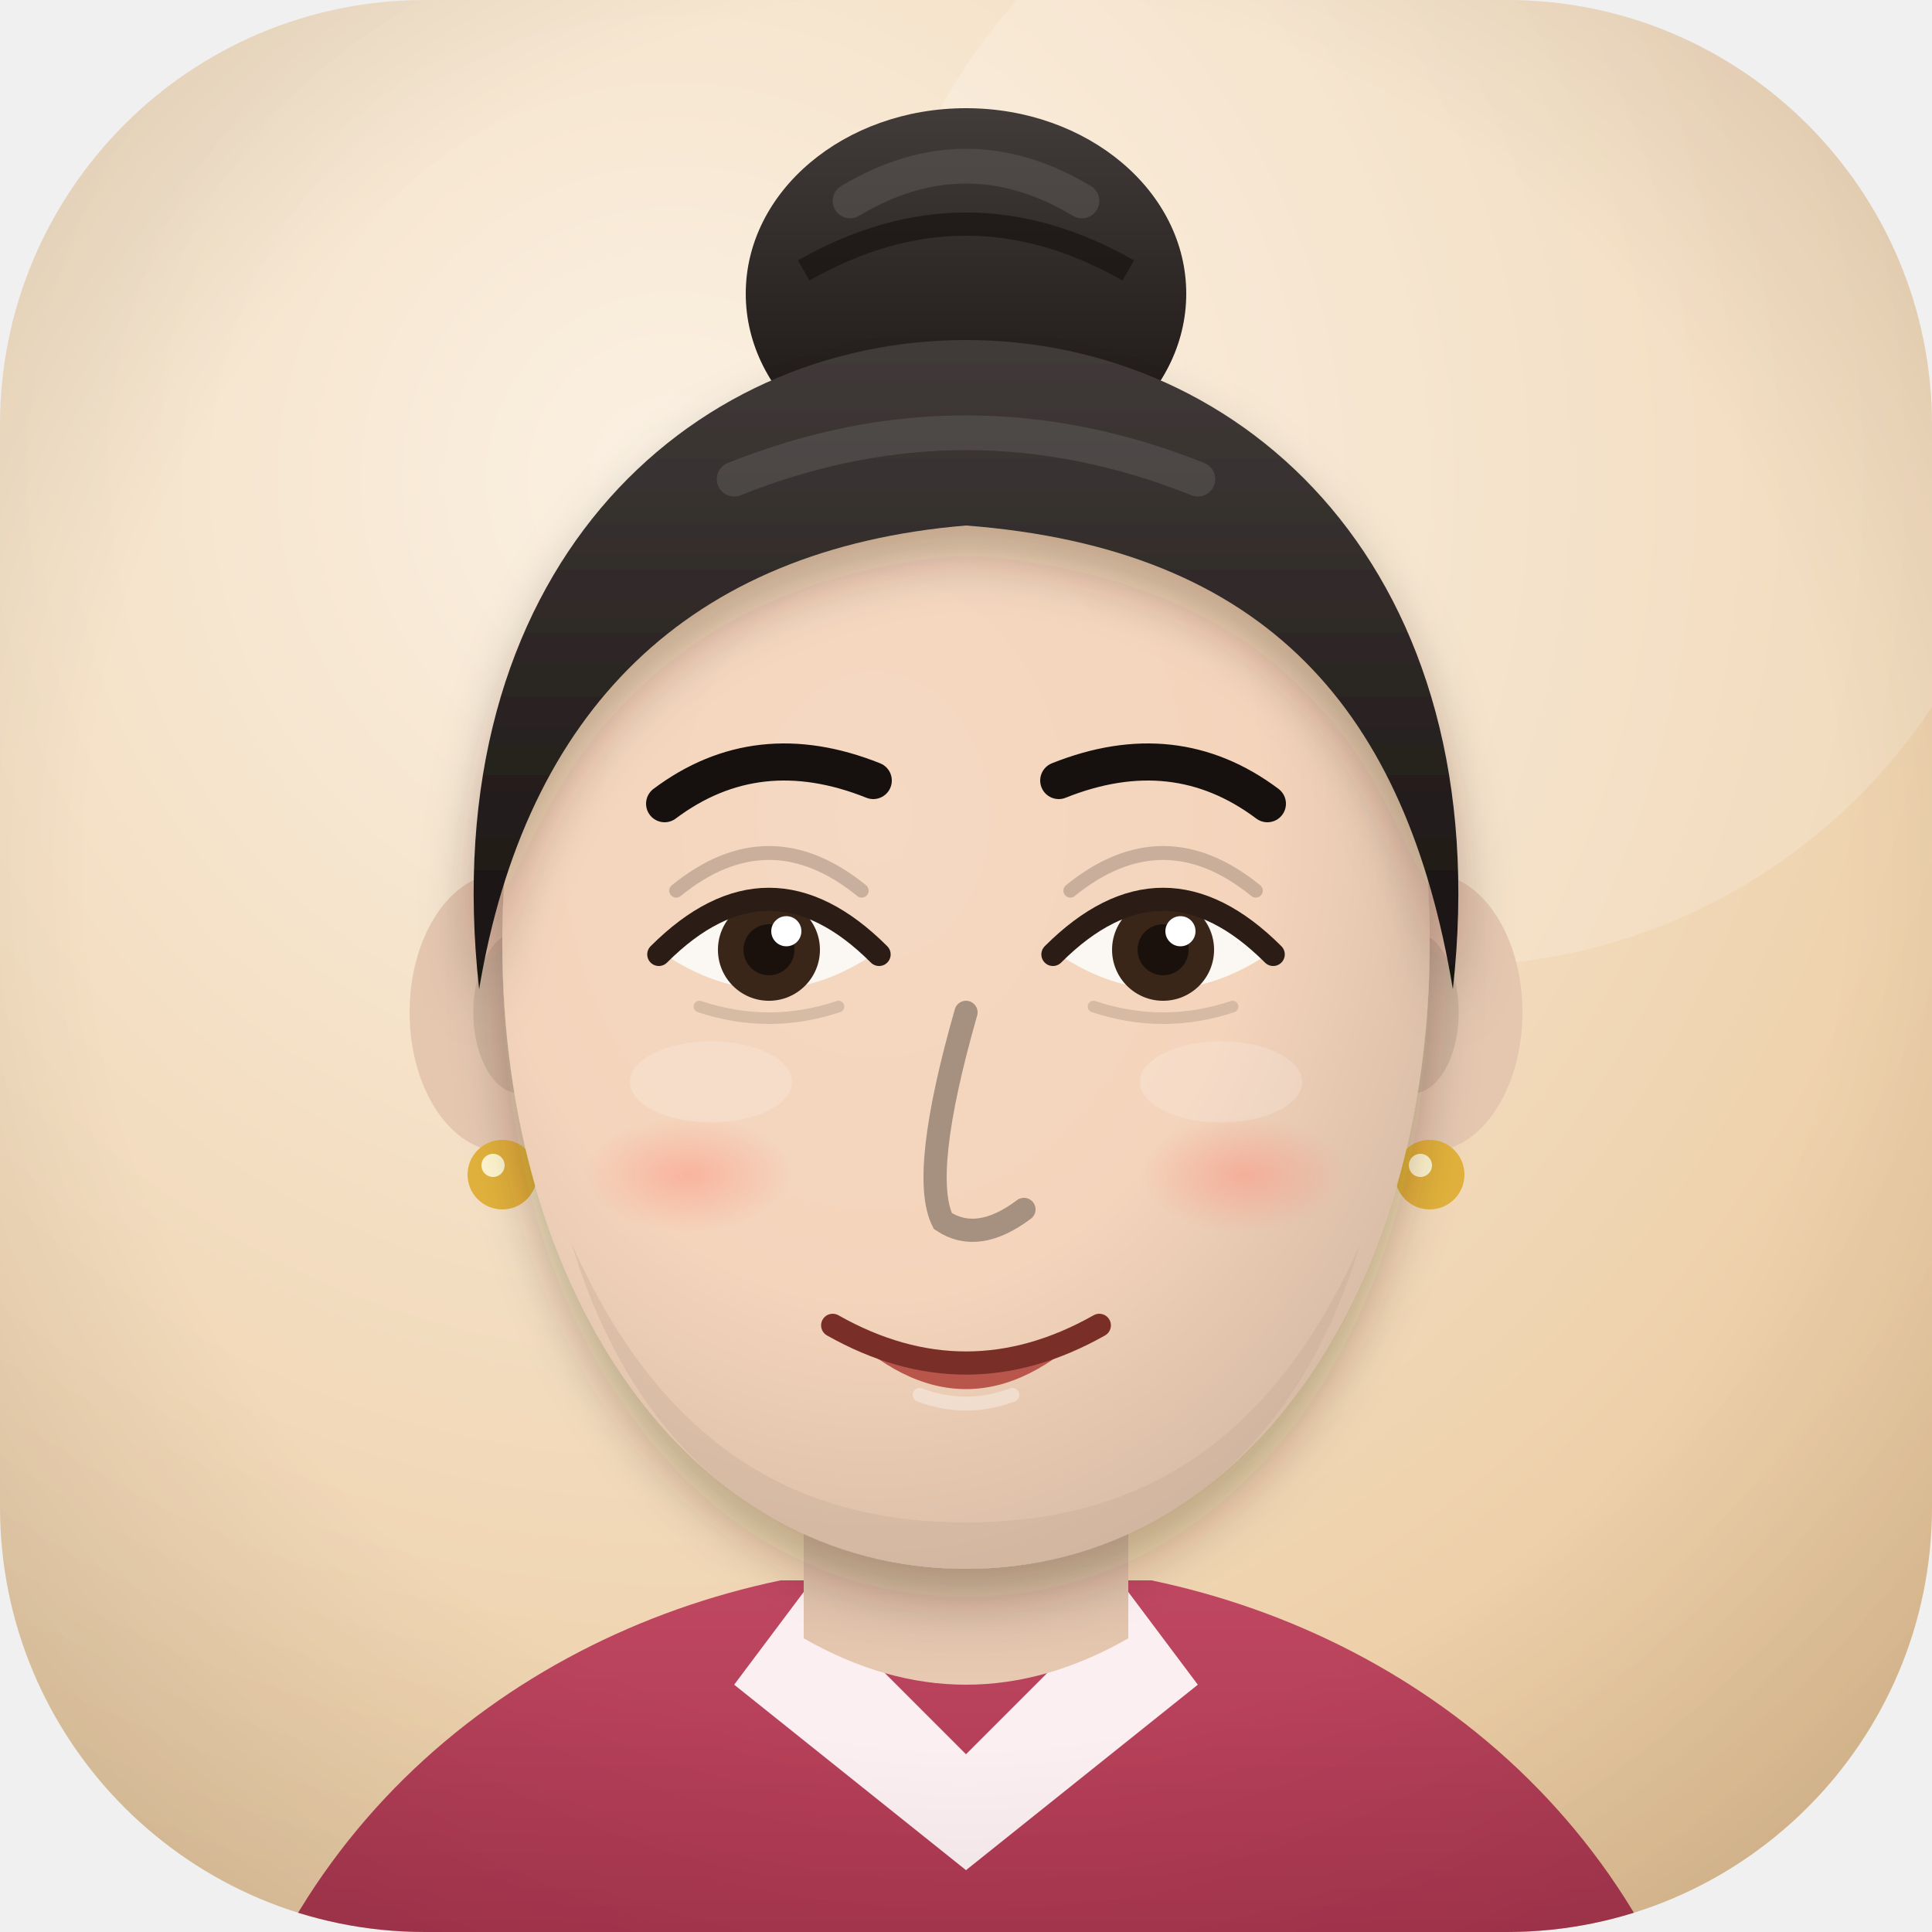
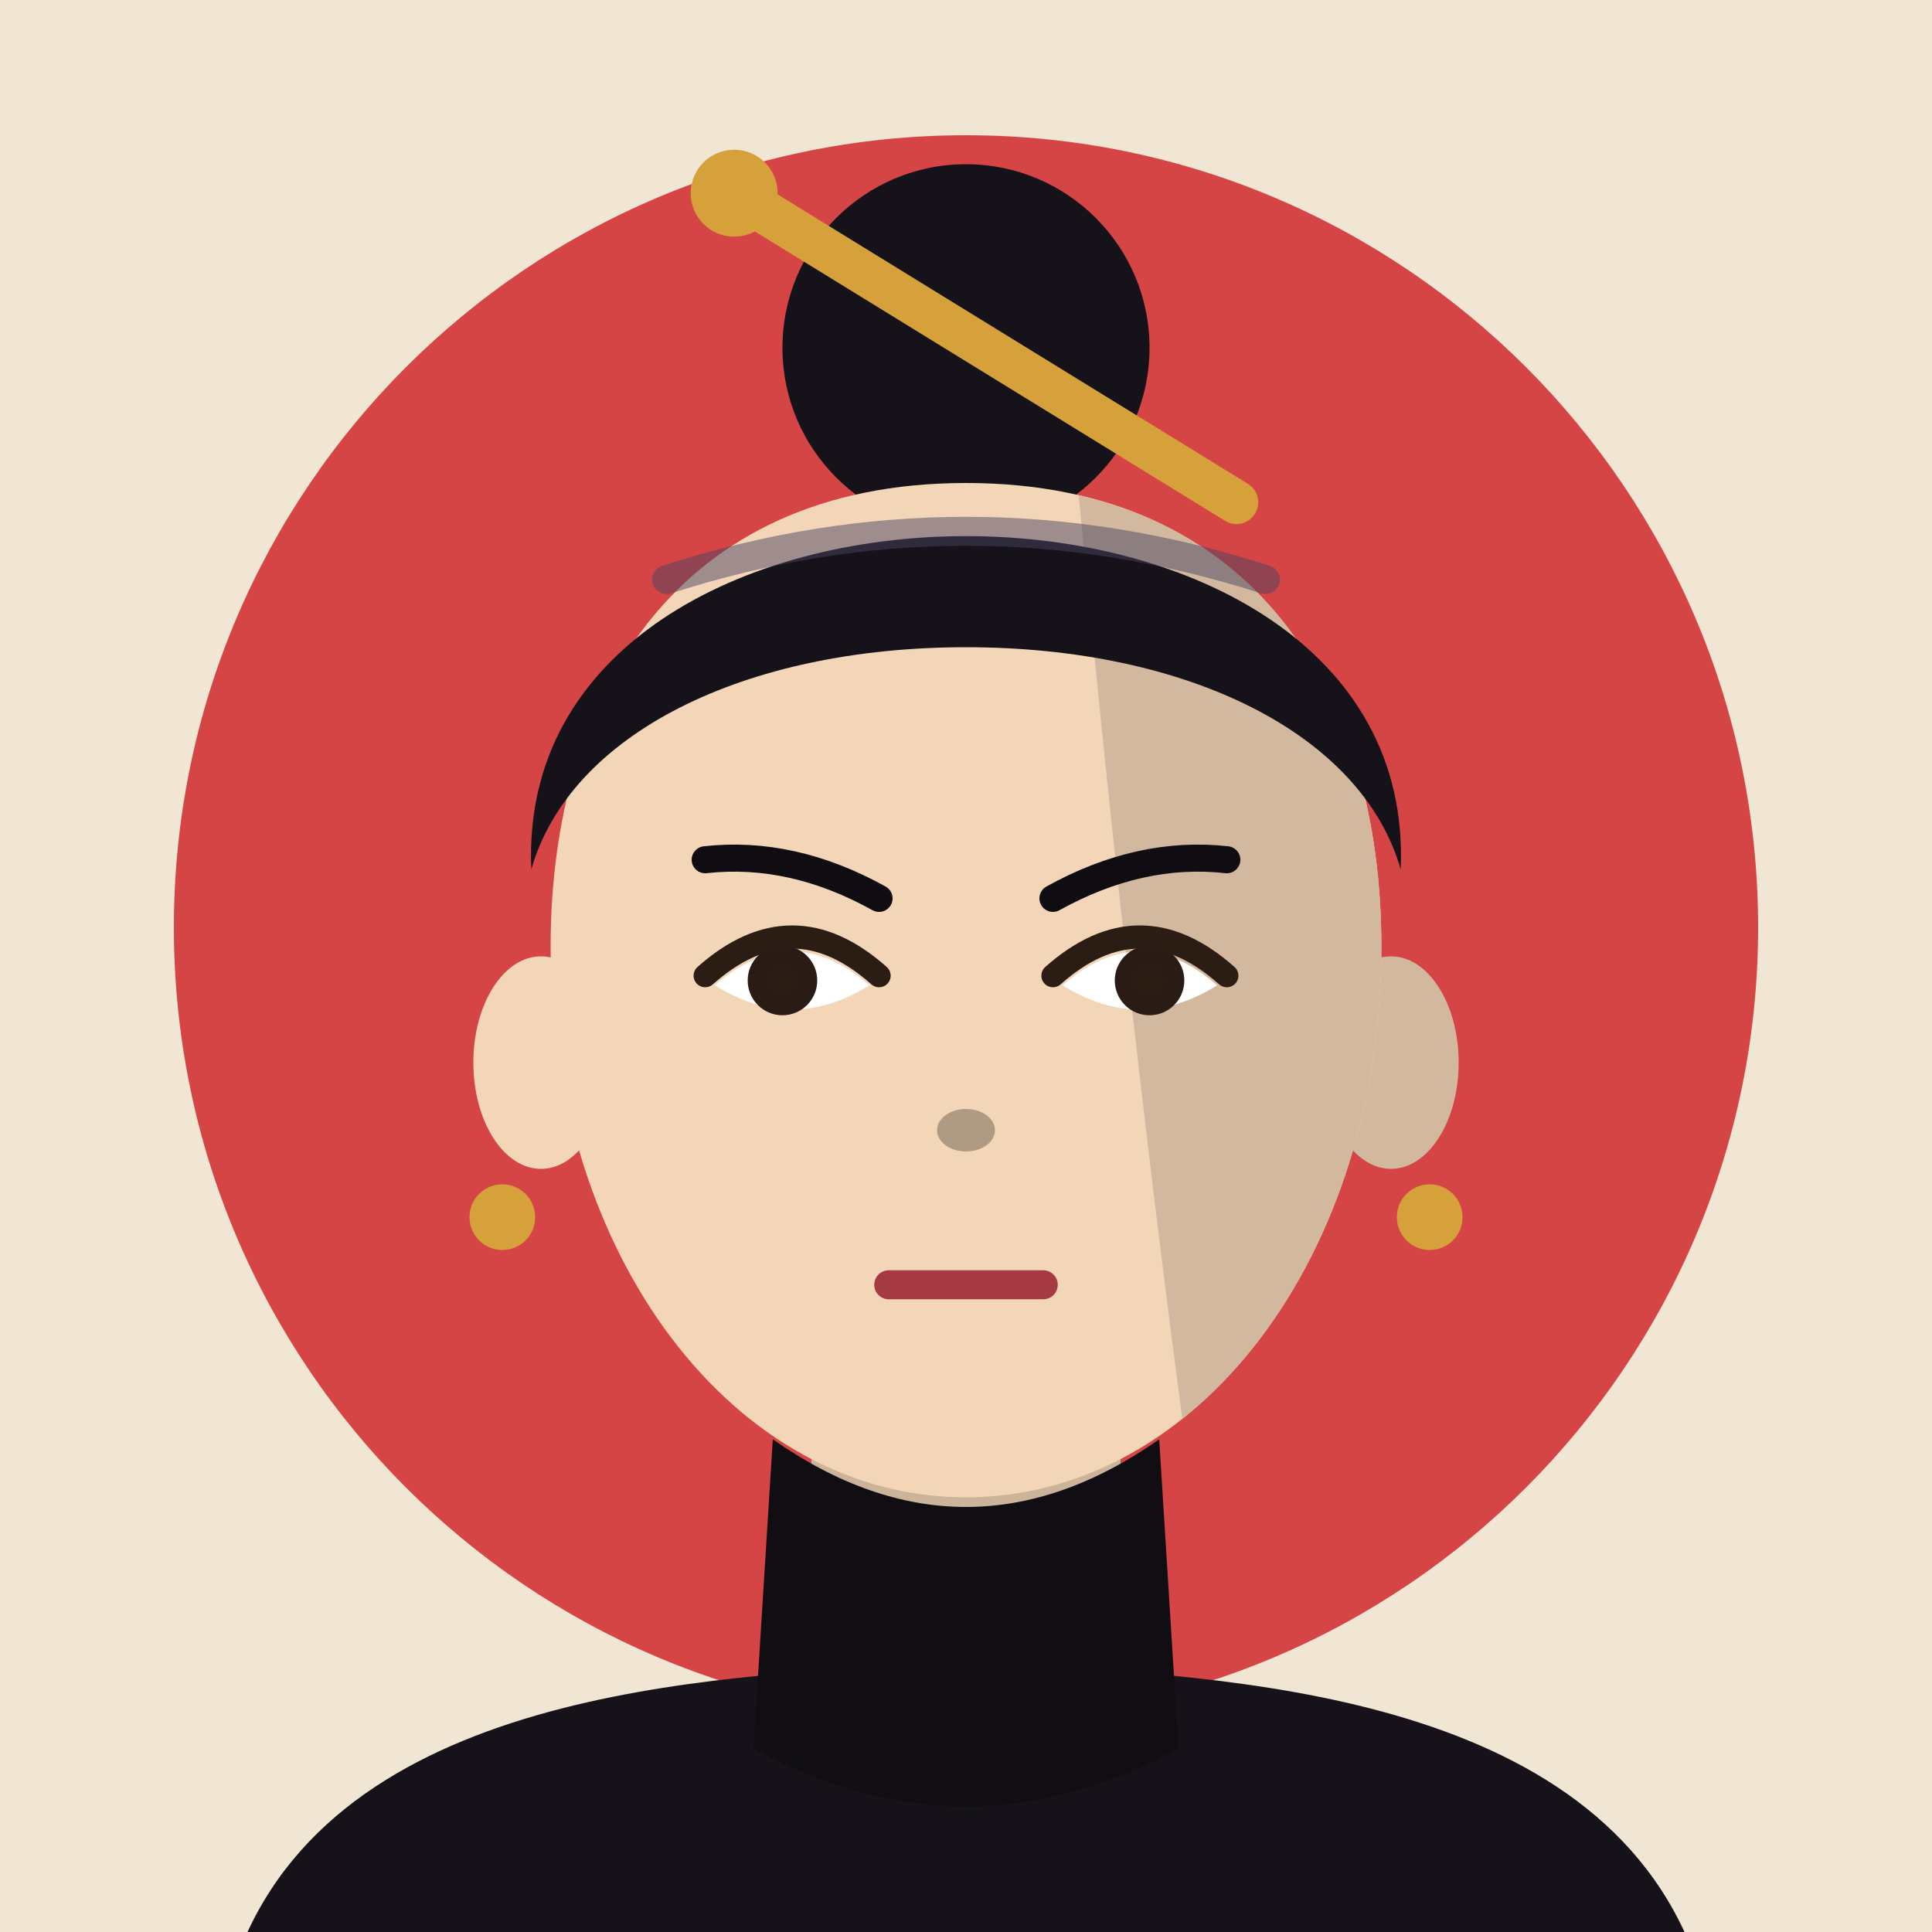
- <svg xmlns="http://www.w3.org/2000/svg" viewBox="0 0 200 200" width="200" height="200">
+ <svg xmlns="http://www.w3.org/2000/svg" viewBox="0 0 200 200">
  <defs>
-     <radialGradient id="p27bg" cx="0.35" cy="0.25" r="0.9">
-       <stop offset="0" stop-color="#fbf1e3" stop-opacity="1" />
-       <stop offset="1" stop-color="#eac79a" stop-opacity="1" />
-     </radialGradient>
-     <radialGradient id="p27sk" cx="0.4" cy="0.35" r="0.7">
-       <stop offset="0" stop-color="#f5d9c3" stop-opacity="1" />
-       <stop offset="0.6" stop-color="#f4d4bb" stop-opacity="1" />
-       <stop offset="1" stop-color="#d7bba5" stop-opacity="1" />
-     </radialGradient>
-     <linearGradient id="p27nk" x1="0" y1="0" x2="0" y2="1">
-       <stop offset="0" stop-color="#c8ae99" stop-opacity="1" />
-       <stop offset="1" stop-color="#e8c9b2" stop-opacity="1" />
-     </linearGradient>
-     <linearGradient id="p27hr" x1="0" y1="0" x2="0" y2="1">
-       <stop offset="0" stop-color="#413b39" stop-opacity="1" />
-       <stop offset="1" stop-color="#181210" stop-opacity="1" />
-     </linearGradient>
-     <linearGradient id="p27cl" x1="0" y1="0" x2="0" y2="1">
-       <stop offset="0" stop-color="#bf4761" stop-opacity="1" />
-       <stop offset="1" stop-color="#9c2b43" stop-opacity="1" />
-     </linearGradient>
-     <radialGradient id="p27bl" cx="0.5" cy="0.5" r="0.5">
-       <stop offset="0" stop-color="#ff8b7a" stop-opacity="0.45" />
-       <stop offset="1" stop-color="#ff8b7a" stop-opacity="0" />
-     </radialGradient>
-     <radialGradient id="p27vg" cx="0.5" cy="0.45" r="0.75">
-       <stop offset="0.6" stop-color="#000" stop-opacity="0" />
-       <stop offset="1" stop-color="#000" stop-opacity="0.16" />
-     </radialGradient>
-     <clipPath id="p27cp">
-       <rect width="200" height="200" rx="44" />
+     <clipPath id="c952065874">
+       <path d="M100 40 C130 40 143 62 143 88 C143 120 124 145 100 145 C76 145 57 120 57 88 C57 62 70 40 100 40 Z" />
    </clipPath>
-     <filter id="p27rm" x="-20%" y="-20%" width="140%" height="140%">
-       <feDropShadow dx="0" dy="2.5" stdDeviation="2.2" flood-color="#2b1a10" flood-opacity="0.28" />
-     </filter>
+     <clipPath id="c952065874f">
+       <rect width="200" height="200" />
+     </clipPath>
  </defs>
-   <g clip-path="url(#p27cp)">
-     <rect width="200" height="200" fill="url(#p27bg)" />
-     <circle cx="150" cy="40" r="60" fill="#fff" opacity="0.18" />
-     <g transform="translate(100 112) scale(1.2) translate(-100 -104)">
-       <ellipse cx="100" cy="36" rx="19" ry="16" fill="url(#p27hr)" />
-       <path d="M86 34 Q100 26 114 34" stroke="#140f0d" stroke-width="2" fill="none" opacity="0.6" />
-       <path d="M90 28 Q100 22 110 28" stroke="#5c5755" stroke-width="3" fill="none" stroke-linecap="round" opacity="0.55" />
-       <path d="M34 200 C38 170 60 152 84 147 L116 147 C140 152 162 170 166 200 Z" fill="url(#p27cl)" />
-       <path d="M86 148 L100 162 L114 148 L120 156 L100 172 L80 156 Z" fill="#fbeff1" />
-       <path d="M86 130 L86 152 Q100 160 114 152 L114 130 Z" fill="url(#p27nk)" />
-       <path d="M86 140 Q100 150 114 140 L114 134 Q100 144 86 134 Z" fill="#b79f8c" opacity="0.35" />
-       <ellipse cx="60" cy="98" rx="8" ry="12" fill="#e5c7b0" />
-       <ellipse cx="61.5" cy="98" rx="4" ry="7" fill="#c3aa96" opacity="0.6" />
-       <ellipse cx="140" cy="98" rx="8" ry="12" fill="#e5c7b0" />
-       <ellipse cx="138.5" cy="98" rx="4" ry="7" fill="#c3aa96" opacity="0.6" />
-       <circle cx="60" cy="112" r="3" fill="#e2b13c" />
-       <circle cx="59.2" cy="111.2" r="1" fill="#fff6d0" />
-       <circle cx="140" cy="112" r="3" fill="#e2b13c" />
-       <circle cx="139.2" cy="111.2" r="1" fill="#fff6d0" />
-       <path d="M100 46 C126 46 140 64 140 92 C140 122 124 146 100 146 C76 146 60 122 60 92 C60 64 74 46 100 46 Z" fill="url(#p27sk)" filter="url(#p27rm)" />
-       <path d="M66 118 C72 138 86 146 100 146 C114 146 128 138 134 118 C126 136 114 142 100 142 C86 142 74 136 66 118 Z" fill="#c3aa96" opacity="0.35" />
-       <ellipse cx="78" cy="104" rx="7" ry="3.5" fill="#fff" opacity="0.18" />
-       <ellipse cx="122" cy="104" rx="7" ry="3.5" fill="#fff" opacity="0.18" />
-       <ellipse cx="76" cy="112" rx="9" ry="5" fill="url(#p27bl)" />
-       <ellipse cx="124" cy="112" rx="9" ry="5" fill="url(#p27bl)" />
-       <path d="M74 80 Q82 74 92 78" stroke="#16110e" stroke-width="3.2" fill="none" stroke-linecap="round" />
-       <path d="M126 80 Q118 74 108 78" stroke="#16110e" stroke-width="3.2" fill="none" stroke-linecap="round" />
-       <path d="M74 93 Q83 84 92 93 Q83 99 74 93 Z" fill="#fbf8f4" />
-       <circle cx="83" cy="92.6" r="4.4" fill="#3a2618" />
-       <circle cx="83" cy="92.6" r="2.2" fill="#1a110c" />
-       <circle cx="84.5" cy="91" r="1.3" fill="#fff" />
-       <path d="M73.5 93 Q83 83.5 92.5 93" stroke="#2b1d16" stroke-width="2" fill="none" stroke-linecap="round" />
-       <path d="M75 87.5 Q83 81 91 87.5" stroke="#ab9483" stroke-width="1.2" fill="none" opacity="0.6" stroke-linecap="round" />
-       <path d="M77 97.5 Q83 99.5 89 97.5" stroke="#b79f8c" stroke-width="1" fill="none" opacity="0.5" stroke-linecap="round" />
-       <path d="M108 93 Q117 84 126 93 Q117 99 108 93 Z" fill="#fbf8f4" />
-       <circle cx="117" cy="92.6" r="4.4" fill="#3a2618" />
-       <circle cx="117" cy="92.6" r="2.2" fill="#1a110c" />
-       <circle cx="118.5" cy="91" r="1.3" fill="#fff" />
-       <path d="M107.5 93 Q117 83.5 126.5 93" stroke="#2b1d16" stroke-width="2" fill="none" stroke-linecap="round" />
-       <path d="M109 87.5 Q117 81 125 87.5" stroke="#ab9483" stroke-width="1.2" fill="none" opacity="0.6" stroke-linecap="round" />
-       <path d="M111 97.5 Q117 99.5 123 97.5" stroke="#b79f8c" stroke-width="1" fill="none" opacity="0.5" stroke-linecap="round" />
-       <path d="M100 98 Q96 112 98 116 Q101 118 105 115" stroke="#a6907f" stroke-width="2" fill="none" stroke-linecap="round" />
-       <path d="M89 125 Q100 131 111 125 Q100 136 89 125 Z" fill="#b9564b" />
-       <path d="M88.5 125 Q100 131.5 111.5 125" stroke="#7a2e28" stroke-width="2" fill="none" stroke-linecap="round" />
-       <path d="M96 131 Q100 132.5 104 131" stroke="#fff" stroke-width="1.2" fill="none" opacity="0.35" stroke-linecap="round" />
-       <g filter="url(#p27rm)">
-         <path d="M58 96 C54 60 76 40 100 40 C124 40 146 60 142 96 C138 72 126 58 100 56 C76 58 62 72 58 96 Z" fill="url(#p27hr)" />
-         <path d="M80 52 Q100 44 120 52" stroke="#5c5755" stroke-width="3" fill="none" stroke-linecap="round" opacity="0.55" />
+   <g clip-path="url(#c952065874f)">
+     <rect width="200" height="200" fill="#f1e6d4" />
+     <circle cx="100" cy="96" r="82" fill="#d64545" />
+     <g transform="translate(0 10)">
+       <path d="M84 129 L84 167 Q100 179 116 167 L116 129 Z" fill="#ccb49b" />
+       <path d="M22 208 C22 171 58 165 84 163 Q100 175 116 163 C142 165 178 171 178 208 Z" fill="#15121a" />
+       <path d="M80 139 Q100 153 120 139 L122 171 Q100 183 78 171 Z" fill="#100d13" />
+       <g transform="rotate(0 100 145)">
+         <circle cx="100" cy="26" r="19" fill="#15121a" />
+         <path d="M76 10 L128 42" stroke="#d6a13a" stroke-width="4.5" stroke-linecap="round" />
+         <circle cx="76" cy="10" r="4.5" fill="#d6a13a" />
+         <ellipse cx="56" cy="100" rx="7" ry="11" fill="#f3d6b8" />
+         <ellipse cx="144" cy="100" rx="7" ry="11" fill="#d1b89e" />
+         <path d="M100 40 C130 40 143 62 143 88 C143 120 124 145 100 145 C76 145 57 120 57 88 C57 62 70 40 100 40 Z" fill="#f3d6b8" />
+         <g clip-path="url(#c952065874)">
+           <path d="M108 0 L200 0 L200 200 L132 200 Q118 120 108 0 Z" fill="#d1b89e" />
+         </g>
+         <path d="M55 80 C53 34 147 34 145 80 C141 66 123 57 100 57 C77 57 59 66 55 80 Z" fill="#15121a" />
+         <path d="M69 50 Q100 40 131 50" fill="none" stroke="#4a4460" stroke-width="3" opacity="0.5" stroke-linecap="round" />
+         <path d="M91 83 Q82 78 73 79" fill="none" stroke="#0f0d12" stroke-width="2.8" stroke-linecap="round" />
+         <path d="M109 83 Q118 78 127 79" fill="none" stroke="#0f0d12" stroke-width="2.8" stroke-linecap="round" />
+         <path d="M74 92 Q82 85 90 92 Q82 97 74 92 Z" fill="#fff" />
+         <circle cx="81" cy="91.5" r="3.6" fill="#2a1c14" />
+         <circle cx="81" cy="91.5" r="1.7" fill="#2b1c14" />
+         <path d="M73 91 Q82 83 91 91" fill="none" stroke="#2b1c14" stroke-width="2.4" stroke-linecap="round" />
+         <path d="M110 92 Q118 85 126 92 Q118 97 110 92 Z" fill="#fff" />
+         <circle cx="119" cy="91.5" r="3.6" fill="#2a1c14" />
+         <circle cx="119" cy="91.5" r="1.7" fill="#2b1c14" />
+         <path d="M109 91 Q118 83 127 91" fill="none" stroke="#2b1c14" stroke-width="2.4" stroke-linecap="round" />
+         <ellipse cx="100" cy="107" rx="3" ry="2.2" fill="#af9a84" />
+         <path d="M92 123 L108 123" stroke="#a63a44" stroke-width="3" stroke-linecap="round" />
+         <circle cx="52" cy="116" r="3.4" fill="#d6a13a" stroke="#d6a13a" stroke-width="0" />
+         <circle cx="148" cy="116" r="3.4" fill="#d6a13a" stroke="#d6a13a" stroke-width="0" />
      </g>
    </g>
-     <rect width="200" height="200" fill="url(#p27vg)" />
  </g>
</svg>
